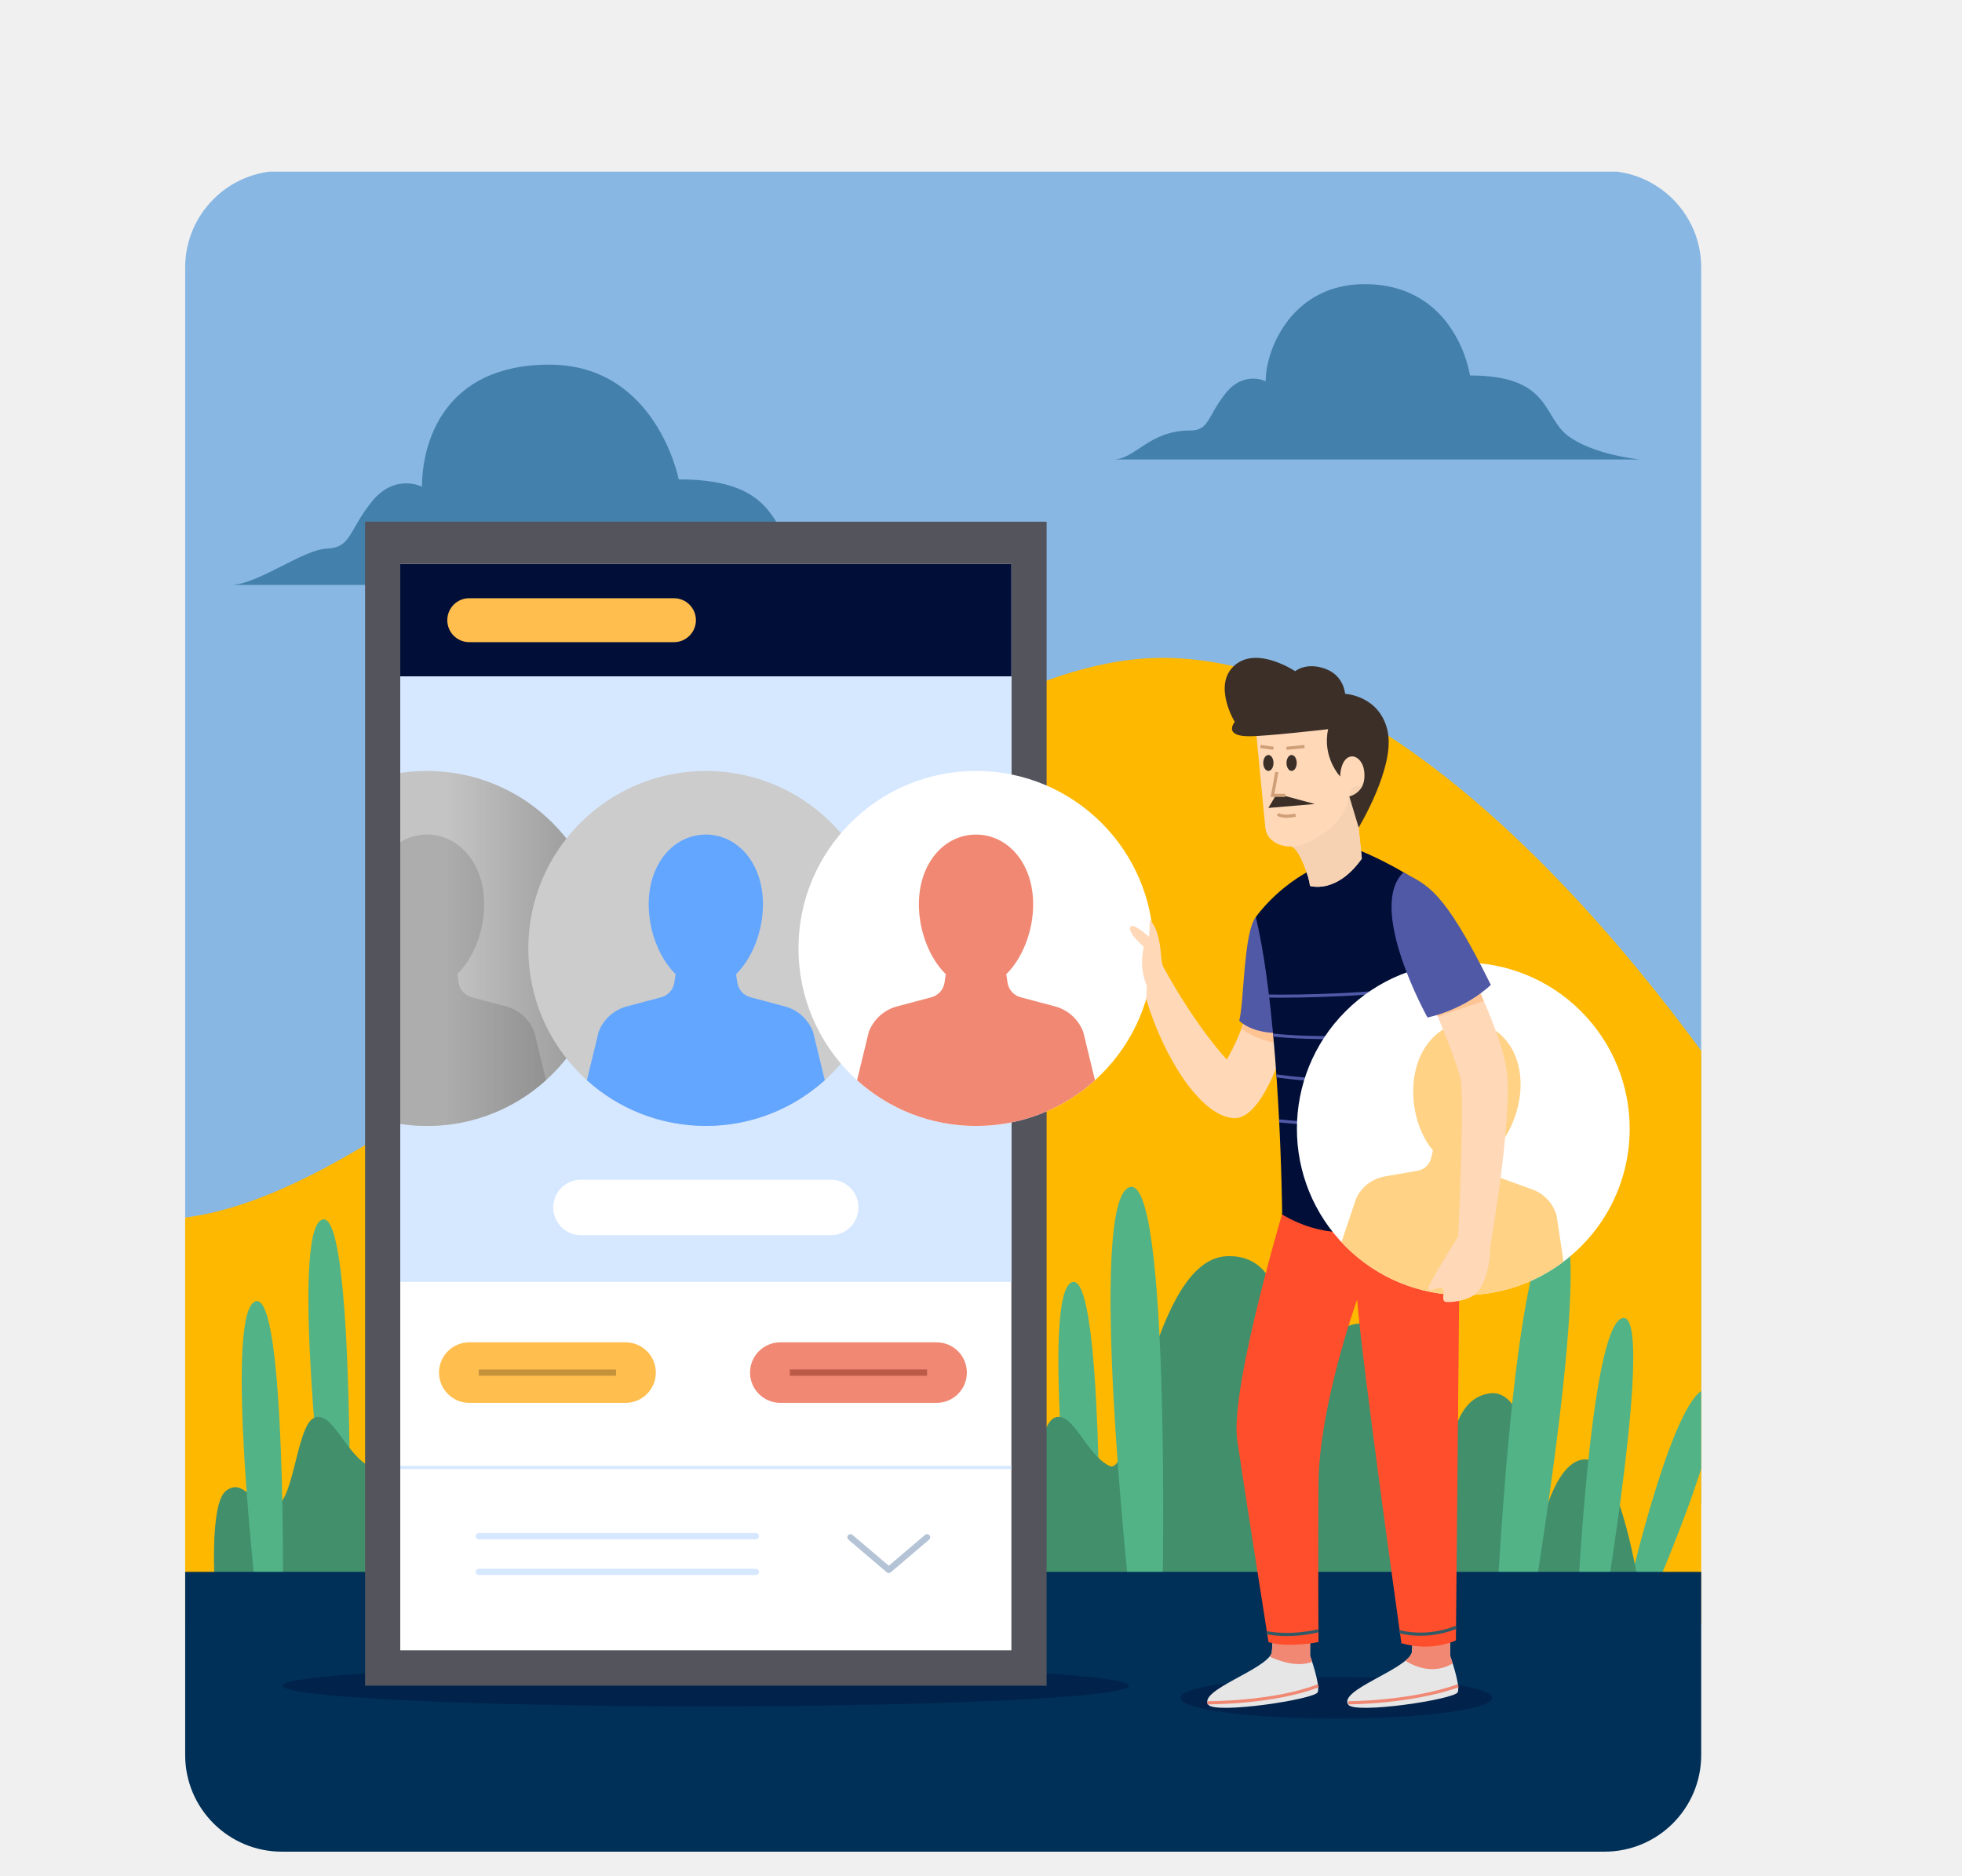
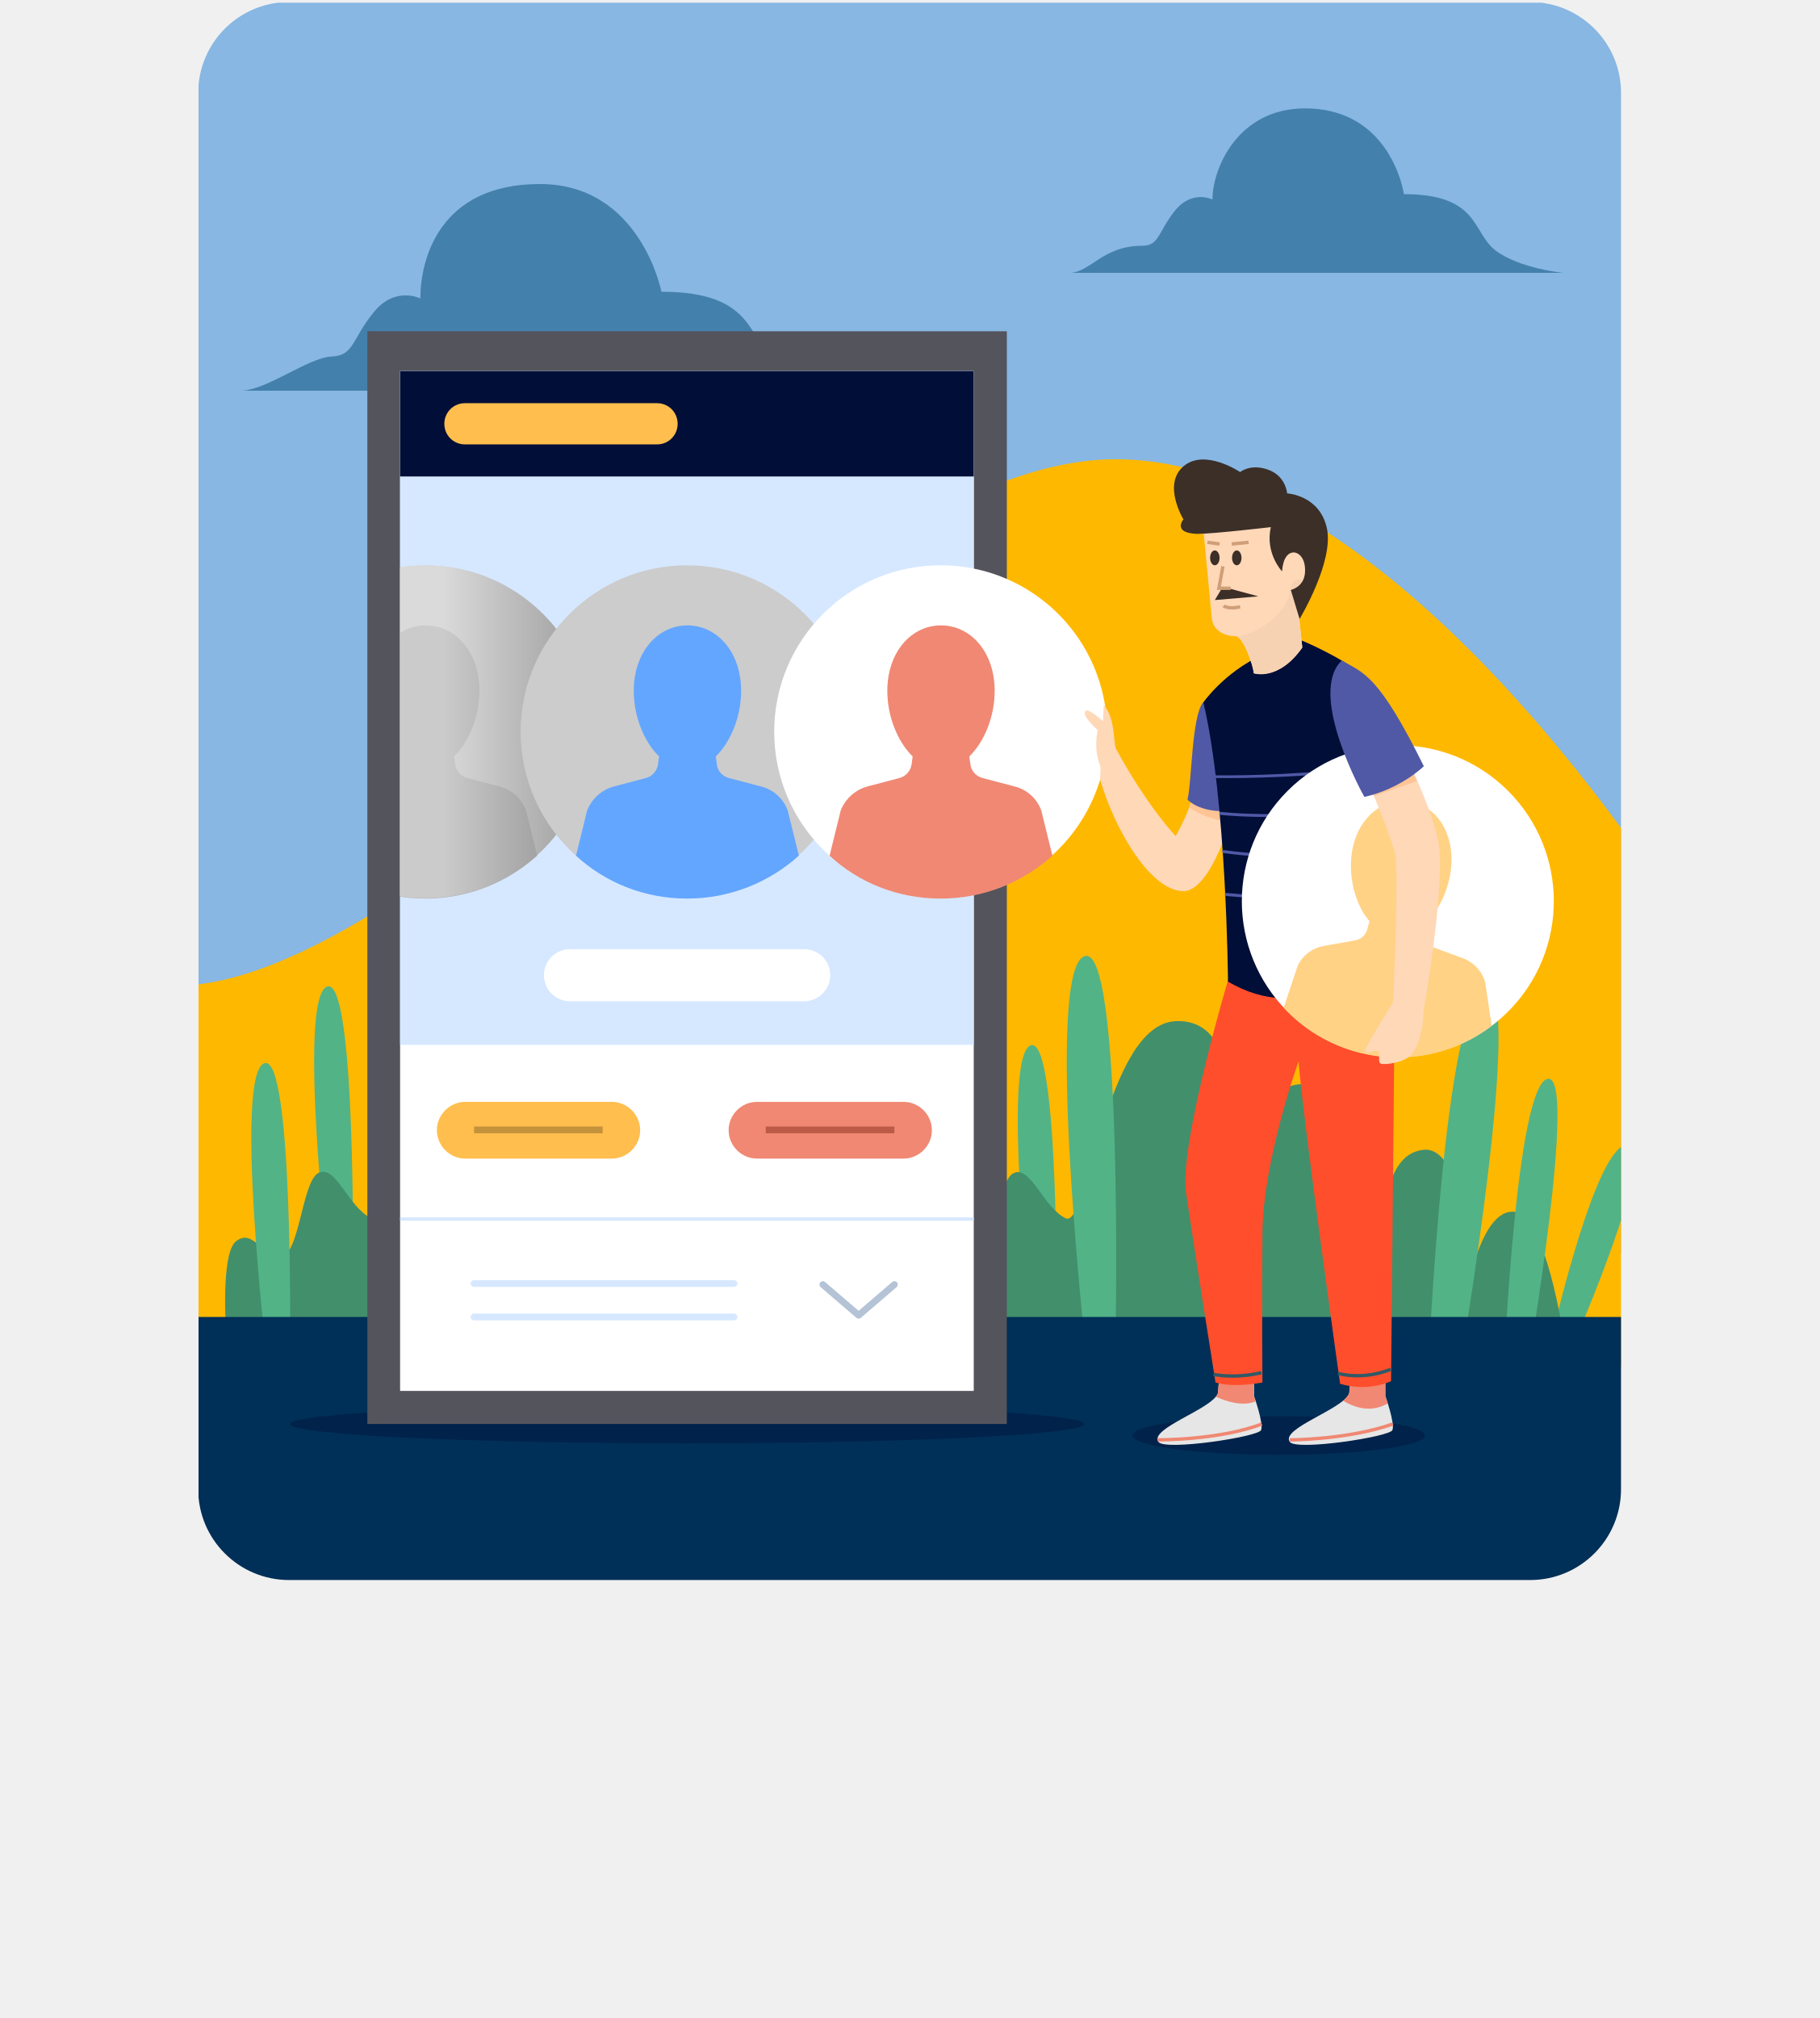
- <svg xmlns="http://www.w3.org/2000/svg" viewBox="0 0 624.93 597.58">
-   <defs>
-     <style>
-       .cls-1 {
-         fill: #ffb800;
-       }
- 
-       .cls-2 {
-         fill: #428f6c;
-       }
- 
-       .cls-3 {
-         clip-path: url(#clippath-2);
-       }
- 
-       .cls-3, .cls-4, .cls-5, .cls-6, .cls-7, .cls-8, .cls-9, .cls-10, .cls-11, .cls-12, .cls-13, .cls-14, .cls-15 {
-         fill: none;
-       }
- 
-       .cls-16 {
-         fill: #fff;
-       }
- 
-       .cls-17 {
-         fill: #4380ac;
-       }
- 
-       .cls-18 {
-         fill: #ffd285;
-       }
- 
-       .cls-19 {
-         fill: #002f57;
-       }
- 
-       .cls-20 {
-         fill: #3b2f27;
-       }
- 
-       .cls-21 {
-         fill: url(#linear-gradient);
-         mix-blend-mode: multiply;
-         opacity: .37;
-       }
- 
-       .cls-22 {
-         fill: #54545c;
-       }
- 
-       .cls-23 {
-         fill: #52b387;
-       }
- 
-       .cls-4, .cls-5, .cls-24, .cls-9, .cls-12, .cls-14, .cls-15 {
-         stroke-miterlimit: 10;
-       }
- 
-       .cls-4, .cls-7 {
-         stroke: #d6e8ff;
-       }
- 
-       .cls-5 {
-         stroke: #ba5a47;
-       }
- 
-       .cls-5, .cls-6, .cls-7, .cls-9 {
-         stroke-width: 2px;
-       }
- 
-       .cls-25 {
-         fill: #ffbe4d;
-       }
- 
-       .cls-26 {
-         fill: #5059a6;
-       }
- 
-       .cls-27 {
-         opacity: .11;
-       }
- 
-       .cls-28 {
-         fill: #e6e6e6;
-       }
- 
-       .cls-24 {
-         stroke: #000e38;
-       }
- 
-       .cls-24, .cls-29, .cls-30 {
-         fill: #000e38;
-       }
- 
-       .cls-31 {
-         fill: #ff4e2b;
-       }
- 
-       .cls-32 {
-         fill: #ffd8b8;
-       }
- 
-       .cls-33 {
-         fill: #f7d2b2;
-       }
- 
-       .cls-6 {
-         stroke: #b4c3d6;
-       }
- 
-       .cls-6, .cls-7 {
-         stroke-linecap: round;
-         stroke-linejoin: round;
-       }
- 
-       .cls-29 {
-         opacity: .39;
-       }
- 
-       .cls-34 {
-         fill: #63a6ff;
-       }
- 
-       .cls-8 {
-         isolation: isolate;
-       }
- 
-       .cls-35 {
-         fill: #87b7e2;
-       }
- 
-       .cls-9 {
-         stroke: #c4923b;
-       }
- 
-       .cls-36 {
-         fill: #adadad;
-       }
- 
-       .cls-37 {
-         fill: #ccc;
-       }
- 
-       .cls-11 {
-         clip-path: url(#clippath);
-       }
- 
-       .cls-12 {
-         stroke: #315a66;
-       }
- 
-       .cls-38 {
-         fill: #f08873;
-       }
- 
-       .cls-13 {
-         clip-path: url(#clippath-1);
-       }
- 
-       .cls-39 {
-         fill: #d6e8ff;
-       }
- 
-       .cls-40 {
-         fill: #ffc494;
-       }
- 
-       .cls-14 {
-         stroke: #cf9f78;
-       }
- 
-       .cls-41 {
-         fill: #c4c4c4;
-       }
- 
-       .cls-15 {
-         stroke: #f08873;
-       }
-     </style>
-     <clipPath id="clippath">
-       <rect class="cls-10" x="58.98" y="54.43" width="482.88" height="535.5" rx="30.79" ry="30.79" />
-     </clipPath>
-     <clipPath id="clippath-1">
-       <rect class="cls-10" x="58.98" y="54.68" width="482.88" height="535.5" />
-     </clipPath>
-     <clipPath id="clippath-2">
-       <rect class="cls-10" x="116.56" y="202.8" width="216.51" height="194.66" transform="translate(524.95 75.31) rotate(90)" />
-     </clipPath>
-     <linearGradient id="linear-gradient" x1="97.34" y1="-16040.81" x2="217.74" y2="-16040.81" gradientTransform="translate(0 -15738.64) scale(1 -1)" gradientUnits="userSpaceOnUse">
-       <stop offset=".37" stop-color="#fff" />
-       <stop offset="1" stop-color="#000" />
-     </linearGradient>
-   </defs>
-   <g class="cls-8">
-     <g id="Layer_1" data-name="Layer 1">
-       <g class="cls-11">
-         <g class="cls-13">
-           <rect class="cls-35" width="624.93" height="479.18" />
-           <path class="cls-1" d="m50.28,388.46c86.92,0,222.79-178.87,320-178.87s191.85,154.85,191.85,154.85v153.17H50.28v-129.16Z" />
-           <path class="cls-23" d="m519.09,504.86s14.72-63.58,25.11-62.45c10.39,1.13-17.58,65.48-17.58,65.48l-7.53-3.03Z" />
-           <path class="cls-23" d="m103.25,486.15s-10.77-93.39-.74-97.56c10.03-4.17,8.85,97.5,8.85,97.5l-8.11.06Z" />
-           <path class="cls-23" d="m342.12,506.07s-10.77-93.39-.74-97.56c10.03-4.17,8.85,97.5,8.85,97.5l-8.11.06Z" />
-           <path class="cls-2" d="m68.48,506.68h217.93s-5.91-39.92-16.15-41.63c-10.24-1.71-15.01,20.82-15.01,20.82,0,0-2.05-43.68-16.38-41.97-14.33,1.71-11.6,25.5-18.09,26.4-6.48.9-7.17-47.22-21.5-48.58-14.33-1.36-16.04,19.11-21.84,18.77-5.8-.34,1.36-41.29-22.52-40.27s-29.69,70.29-37.19,66.88c-7.51-3.41-11.94-18.09-17.74-15.36-5.8,2.73-6.48,29.35-13.31,28.32-6.82-1.02-9.21-9.21-14.67-5.12-5.46,4.09-3.53,31.73-3.53,31.73Z" />
-           <path class="cls-2" d="m304.28,506.68h217.93s-5.91-39.92-16.15-41.63c-10.24-1.71-15.01,20.82-15.01,20.82,0,0-2.05-43.68-16.38-41.97-14.33,1.71-11.6,25.5-18.09,26.4-6.48.9-7.17-47.22-21.5-48.58-14.33-1.36-16.04,19.11-21.84,18.77-5.8-.34,1.37-41.29-22.52-40.27-23.89,1.02-29.69,70.29-37.19,66.88-7.51-3.41-11.94-18.09-17.74-15.36-5.8,2.73-6.48,29.35-13.31,28.32-6.82-1.02-9.21-9.21-14.67-5.12-5.46,4.09-3.53,31.73-3.53,31.73Z" />
-           <path class="cls-23" d="m359.61,506.68s-13.24-123.01,0-128.4c13.24-5.39,10.68,128.4,10.68,128.4h-10.68Z" />
-           <path class="cls-23" d="m476.51,516.61s5.36-123.61,19.25-126.95c13.9-3.34-8.7,128.55-8.7,128.55l-10.55-1.6Z" />
-           <path class="cls-23" d="m502.16,516.4s4.07-93.92,14.63-96.46c10.56-2.54-6.61,97.68-6.61,97.68l-8.02-1.22Z" />
-           <path class="cls-23" d="m82,512.19s-10.77-93.39-.74-97.56c10.03-4.17,8.85,97.5,8.85,97.5l-8.11.06Z" />
-           <rect class="cls-19" x="50.28" y="500.79" width="500.26" height="96.8" />
-           <ellipse class="cls-29" cx="425.6" cy="540.93" rx="49.62" ry="6.57" />
-           <ellipse class="cls-29" cx="224.82" cy="537.06" rx="134.79" ry="6.57" />
-           <path class="cls-17" d="m73.73,186.35h210.37s-18.35-1.74-28.65-9.4c-10.3-7.66-6.76-24.22-39.27-24.22,0,0-7.08-36.55-41.21-36.55s-40.56,25.61-40.56,38.88c0,0-8.69-4.45-16.1,4.9-7.4,9.34-6.44,14.49-14.16,14.82s-21.73,11.27-30.42,11.59Z" />
-           <path class="cls-17" d="m354.84,146.38h167.44s-14.6-1.39-22.8-7.48-5.38-19.28-31.26-19.28c0,0-4.16-29.09-33.63-29.09-22.8,0-31.45,20.38-31.45,30.94,0,0-6.92-3.54-12.81,3.9s-5.12,11.79-11.27,11.79c-12.99,0-17.3,8.97-24.21,9.22Z" />
-           <rect class="cls-22" x="116.28" y="166.21" width="217.08" height="370.85" />
-           <rect class="cls-16" x="51.78" y="255.41" width="346.07" height="194.66" transform="translate(577.56 127.92) rotate(90)" />
-           <rect class="cls-39" x="110.48" y="196.71" width="228.69" height="194.66" transform="translate(518.87 69.23) rotate(90)" />
-           <rect class="cls-30" x="206.94" y="100.25" width="35.76" height="194.66" transform="translate(422.4 -27.23) rotate(90)" />
+ <svg xmlns="http://www.w3.org/2000/svg" xmlns:xlink="http://www.w3.org/1999/xlink" version="1.1" id="Layer_1" x="0px" y="0px" viewBox="0 0 538.9 597.6" style="enable-background:new 0 0 538.9 597.6;" xml:space="preserve">
+   <style type="text/css">
+ 	.st0{clip-path:url(#SVGID_00000160905473311721913080000011920148943781483164_);}
+ 	.st1{clip-path:url(#SVGID_00000118394558814060484990000014866573883430198194_);}
+ 	.st2{fill:#87B7E2;}
+ 	.st3{fill:#FFB800;}
+ 	.st4{fill:#52B387;}
+ 	.st5{fill:#428F6C;}
+ 	.st6{fill:#002F57;}
+ 	.st7{opacity:0.39;fill:#000E38;enable-background:new    ;}
+ 	.st8{fill:#4380AC;}
+ 	.st9{fill:#54545C;}
+ 	.st10{fill:#FFFFFF;}
+ 	.st11{fill:#D6E8FF;}
+ 	.st12{fill:#000E38;}
+ 	.st13{fill:none;stroke:#000E38;stroke-miterlimit:10;}
+ 	.st14{clip-path:url(#SVGID_00000127010962076910806180000017368015633509960093_);}
+ 	.st15{fill:#C4C4C4;}
+ 	.st16{fill:#ADADAD;}
+ 	.st17{opacity:0.37;fill:url(#SVGID_00000131326268366118837500000012424398193320347541_);enable-background:new    ;}
+ 	.st18{fill:none;}
+ 	.st19{fill:#CCCCCC;}
+ 	.st20{fill:#63A6FF;}
+ 	.st21{fill:#FFBE4D;}
+ 	.st22{fill:none;stroke:#C4923B;stroke-width:2;stroke-miterlimit:10;}
+ 	.st23{fill:#F08873;}
+ 	.st24{fill:none;stroke:#BA5A47;stroke-width:2;stroke-miterlimit:10;}
+ 	.st25{fill:none;stroke:#D6E8FF;stroke-miterlimit:10;}
+ 	.st26{fill:none;stroke:#D6E8FF;stroke-width:2;stroke-linecap:round;stroke-linejoin:round;}
+ 	.st27{fill:none;stroke:#B4C3D6;stroke-width:2;stroke-linecap:round;stroke-linejoin:round;}
+ 	.st28{fill:#FFD8B8;}
+ 	.st29{fill:#E6E6E6;}
+ 	.st30{fill:#FFC494;}
+ 	.st31{fill:#FF4E2B;}
+ 	.st32{fill:#5059A6;}
+ 	.st33{fill:#FFD285;}
+ 	.st34{fill:#3B2F27;}
+ 	.st35{fill:#F7D2B2;}
+ 	.st36{fill:none;stroke:#F08873;stroke-miterlimit:10;}
+ 	.st37{fill:none;stroke:#315A66;stroke-miterlimit:10;}
+ 	.st38{fill:none;stroke:#CF9F78;stroke-miterlimit:10;}
+ </style>
+   <g>
+     <g id="Layer_1_00000071530744154391774430000016050987060609667207_">
+       <g>
+         <defs>
+           <path id="SVGID_1_" d="M85.6,0.6h367.6c14.8,0,26.9,12,26.9,26.9V441c0,14.8-12,26.9-26.9,26.9H85.6c-14.8,0-26.9-12-26.9-26.9      V27.4C58.8,12.6,70.8,0.6,85.6,0.6z" />
+         </defs>
+         <clipPath id="SVGID_00000053534102236646399770000008721458815778792113_">
+           <use xlink:href="#SVGID_1_" style="overflow:visible;" />
+         </clipPath>
+         <g style="clip-path:url(#SVGID_00000053534102236646399770000008721458815778792113_);">
          <g>
-             <line class="cls-24" x1="139.82" y1="202.72" x2="150.92" y2="202.72" />
-             <line class="cls-24" x1="139.82" y1="199.29" x2="150.92" y2="199.29" />
-             <line class="cls-24" x1="139.82" y1="195.87" x2="150.92" y2="195.87" />
-             <line class="cls-24" x1="139.82" y1="192.45" x2="150.92" y2="192.45" />
-           </g>
-           <g class="cls-3">
-             <g>
+             <defs>
+               <rect id="SVGID_00000003086369033274924470000008327878606360724120_" x="58.8" y="0.8" width="421.3" height="467.3" />
+             </defs>
+             <clipPath id="SVGID_00000031199239970735648550000003711969225309042586_">
+               <use xlink:href="#SVGID_00000003086369033274924470000008327878606360724120_" style="overflow:visible;" />
+             </clipPath>
+             <g style="clip-path:url(#SVGID_00000031199239970735648550000003711969225309042586_);">
+               <rect x="7.3" y="-46.9" class="st2" width="545.3" height="418.1" />
+               <path class="st3" d="M51.2,292C127,292,245.6,136,330.4,136s167.4,135.1,167.4,135.1v133.6H51.2V292L51.2,292z" />
+               <path class="st4" d="M460.2,393.6c0,0,12.8-55.5,21.9-54.5s-15.3,57.1-15.3,57.1L460.2,393.6L460.2,393.6z" />
+               <path class="st4" d="M97.4,377.3c0,0-9.4-81.5-0.6-85.1c8.8-3.6,7.7,85.1,7.7,85.1L97.4,377.3z" />
+               <path class="st4" d="M305.8,394.7c0,0-9.4-81.5-0.6-85.1c8.8-3.6,7.7,85.1,7.7,85.1L305.8,394.7L305.8,394.7z" />
+               <path class="st5" d="M67,395.2h190.2c0,0-5.2-34.8-14.1-36.3C234.2,357.4,230,377,230,377s-1.8-38.1-14.3-36.6        c-12.5,1.5-10.1,22.3-15.8,23c-5.7,0.8-6.3-41.2-18.8-42.4s-14,16.7-19.1,16.4c-5.1-0.3,1.2-36-19.6-35.1        s-25.9,61.3-32.5,58.4c-6.6-3-10.4-15.8-15.5-13.4c-5.1,2.4-5.7,25.6-11.6,24.7c-6-0.9-8-8-12.8-4.5S67,395.2,67,395.2        L67,395.2z" />
+               <path class="st5" d="M272.8,395.2H463c0,0-5.2-34.8-14.1-36.3c-8.9-1.5-13.1,18.2-13.1,18.2s-1.8-38.1-14.3-36.6        c-12.5,1.5-10.1,22.3-15.8,23c-5.7,0.8-6.3-41.2-18.8-42.4c-12.5-1.2-14,16.7-19.1,16.4c-5.1-0.3,1.2-36-19.6-35.1        c-20.8,0.9-25.9,61.3-32.5,58.4c-6.6-3-10.4-15.8-15.5-13.4s-5.7,25.6-11.6,24.7c-6-0.9-8-8-12.8-4.5S272.8,395.2,272.8,395.2        L272.8,395.2z" />
+               <path class="st4" d="M321.1,395.2c0,0-11.6-107.3,0-112c11.6-4.7,9.3,112,9.3,112H321.1z" />
+               <path class="st4" d="M423.1,403.9c0,0,4.7-107.9,16.8-110.8c12.1-2.9-7.6,112.2-7.6,112.2L423.1,403.9z" />
+               <path class="st4" d="M445.5,403.7c0,0,3.6-82,12.8-84.2c9.2-2.2-5.8,85.2-5.8,85.2L445.5,403.7L445.5,403.7z" />
+               <path class="st4" d="M78.8,400c0,0-9.4-81.5-0.6-85.1s7.7,85.1,7.7,85.1L78.8,400z" />
+               <rect x="51.2" y="390" class="st6" width="436.5" height="84.5" />
+               <ellipse class="st7" cx="378.7" cy="425.1" rx="43.3" ry="5.7" />
+               <ellipse class="st7" cx="203.5" cy="421.7" rx="117.6" ry="5.7" />
+               <path class="st8" d="M71.6,115.7h183.6c0,0-16-1.5-25-8.2c-9-6.7-5.9-21.1-34.3-21.1c0,0-6.2-31.9-36-31.9        s-35.4,22.3-35.4,33.9c0,0-7.6-3.9-14,4.3c-6.5,8.1-5.6,12.6-12.4,12.9C91.4,105.9,79.2,115.4,71.6,115.7L71.6,115.7z" />
+               <path class="st8" d="M316.9,80.8H463c0,0-12.7-1.2-19.9-6.5c-7.2-5.3-4.7-16.8-27.3-16.8c0,0-3.6-25.4-29.3-25.4        c-19.9,0-27.4,17.8-27.4,27c0,0-6-3.1-11.2,3.4c-5.1,6.5-4.5,10.3-9.8,10.3C326.7,72.8,323,80.6,316.9,80.8L316.9,80.8z" />
+               <rect x="108.8" y="98.1" class="st9" width="189.4" height="323.6" />
+               <rect x="118.5" y="109.9" class="st10" width="169.9" height="302" />
+               <rect x="118.5" y="109.9" class="st11" width="169.9" height="199.5" />
+               <rect x="118.5" y="109.9" class="st12" width="169.9" height="31.2" />
              <g>
-                 <circle class="cls-41" cx="136.02" cy="302.17" r="56.55" />
-                 <path class="cls-36" d="m136.02,358.72c14.58,0,27.86-5.52,37.89-14.57l-3.73-15.37c-1.51-4.01-4.87-7.05-9.01-8.15l-10.94-2.91c-2.2-.59-3.84-2.42-4.18-4.67l-.4-2.68c5.14-5.03,8.57-13.69,8.57-22.25,0-13.2-8.15-22.23-18.2-22.23s-18.2,9.03-18.2,22.23c0,8.56,3.42,17.21,8.57,22.25l-.4,2.68c-.34,2.25-1.98,4.09-4.18,4.67l-10.94,2.91c-4.14,1.1-7.5,4.14-9.01,8.15l-3.73,15.37c10.03,9.06,23.31,14.57,37.89,14.57Z" />
+                 <line class="st13" x1="129.3" y1="130" x2="139" y2="130" />
+                 <line class="st13" x1="129.3" y1="127" x2="139" y2="127" />
+                 <line class="st13" x1="129.3" y1="124" x2="139" y2="124" />
+                 <line class="st13" x1="129.3" y1="121" x2="139" y2="121" />
              </g>
-               <circle class="cls-21" cx="136.02" cy="302.17" r="56.55" />
-               <path class="cls-27" d="m175.31,261.52c-9.09,11.06-14.55,25.22-14.55,40.65s5.46,29.59,14.55,40.65c10.64-10.28,17.26-24.69,17.26-40.65s-6.62-30.37-17.26-40.65Z" />
+               <g>
+                 <defs>
+                   <rect id="SVGID_00000105420978587335176190000001708207409832671662_" x="118.5" y="120.5" width="169.9" height="188.9" />
+                 </defs>
+                 <clipPath id="SVGID_00000111887410498739230730000008171766526479521959_">
+                   <use xlink:href="#SVGID_00000105420978587335176190000001708207409832671662_" style="overflow:visible;" />
+                 </clipPath>
+                 <g style="clip-path:url(#SVGID_00000111887410498739230730000008171766526479521959_);">
+                   <g>
+                     <g>
+                       <circle class="st15" cx="126" cy="216.7" r="49.3" />
+                       <path class="st16" d="M126,266.1c12.7,0,24.3-4.8,33.1-12.7l-3.3-13.4c-1.3-3.5-4.2-6.2-7.9-7.1l-9.5-2.5            c-1.9-0.5-3.4-2.1-3.6-4.1l-0.3-2.3c4.5-4.4,7.5-11.9,7.5-19.4c0-11.5-7.1-19.4-15.9-19.4s-15.9,7.9-15.9,19.4            c0,7.5,3,15,7.5,19.4l-0.3,2.3c-0.3,2-1.7,3.6-3.6,4.1l-9.5,2.5c-3.6,1-6.5,3.6-7.9,7.1l-3.3,13.4            C101.7,261.3,113.3,266.1,126,266.1L126,266.1z" />
+                     </g>
+                     <linearGradient id="SVGID_00000145050861558832711840000000429338660894148526_" gradientUnits="userSpaceOnUse" x1="92.231" y1="17035.379" x2="197.287" y2="17035.379" gradientTransform="matrix(1 0 0 1 0 -16818.641)">
+                       <stop offset="0.37" style="stop-color:#FFFFFF" />
+                       <stop offset="1" style="stop-color:#000000" />
+                     </linearGradient>
+                     <circle style="opacity:0.37;fill:url(#SVGID_00000145050861558832711840000000429338660894148526_);enable-background:new    ;" cx="126" cy="216.7" r="49.3" />
+                     <path class="st18" d="M160.3,181.3c-7.9,9.7-12.7,22-12.7,35.5s4.8,25.8,12.7,35.5c9.3-9,15.1-21.5,15.1-35.5           S169.5,190.2,160.3,181.3z" />
+                   </g>
+                 </g>
+               </g>
+               <g>
+                 <g>
+                   <circle class="st19" cx="203.5" cy="216.7" r="49.3" />
+                   <path class="st20" d="M203.5,266.1c12.7,0,24.3-4.8,33.1-12.7l-3.3-13.4c-1.3-3.5-4.2-6.2-7.9-7.1l-9.5-2.5          c-1.9-0.5-3.4-2.1-3.6-4.1l-0.3-2.3c4.5-4.4,7.5-11.9,7.5-19.4c0-11.5-7.1-19.4-15.9-19.4c-8.8,0-15.9,7.9-15.9,19.4          c0,7.5,3,15,7.5,19.4l-0.3,2.3c-0.3,2-1.7,3.6-3.6,4.1l-9.5,2.5c-3.6,1-6.5,3.6-7.9,7.1l-3.3,13.4          C179.2,261.3,190.7,266.1,203.5,266.1L203.5,266.1z" />
+                 </g>
+                 <path class="st18" d="M235.4,179.2c-8.8,10.1-14.1,23.2-14.1,37.6s5.3,27.5,14.1,37.6c10.6-9,17.4-22.5,17.4-37.6         S246.1,188.2,235.4,179.2z" />
+               </g>
+               <path class="st10" d="M238.2,296.5h-69.4c-4.3,0-7.7-3.5-7.7-7.7l0,0c0-4.3,3.5-7.7,7.7-7.7h69.4c4.3,0,7.7,3.5,7.7,7.7l0,0        C245.9,293,242.4,296.5,238.2,296.5z" />
+               <g>
+                 <g>
+                   <path class="st21" d="M181.2,343.1h-43.4c-4.6,0-8.4-3.8-8.4-8.4l0,0c0-4.6,3.8-8.4,8.4-8.4h43.4c4.6,0,8.4,3.8,8.4,8.4l0,0          C189.6,339.3,185.8,343.1,181.2,343.1z" />
+                   <line class="st22" x1="140.4" y1="334.6" x2="178.5" y2="334.6" />
+                 </g>
+                 <g>
+                   <path class="st23" d="M267.6,343.1h-43.4c-4.6,0-8.4-3.8-8.4-8.4l0,0c0-4.6,3.8-8.4,8.4-8.4h43.4c4.6,0,8.4,3.8,8.4,8.4l0,0          C276,339.3,272.2,343.1,267.6,343.1z" />
+                   <line class="st24" x1="226.8" y1="334.6" x2="264.9" y2="334.6" />
+                 </g>
+               </g>
+               <line class="st25" x1="118.5" y1="361" x2="288.4" y2="361" />
+               <g>
+                 <line class="st26" x1="140.4" y1="380.1" x2="217.4" y2="380.1" />
+                 <line class="st26" x1="140.4" y1="390" x2="217.4" y2="390" />
+                 <polyline class="st27" points="264.9,380.4 254.3,389.5 243.7,380.4        " />
+               </g>
+               <path class="st21" d="M194.6,131.6h-56.9c-3.4,0-6.1-2.7-6.1-6.1l0,0c0-3.4,2.7-6.1,6.1-6.1h56.9c3.4,0,6.1,2.7,6.1,6.1l0,0        C200.7,128.9,198,131.6,194.6,131.6z" />
+               <g>
+                 <circle class="st10" cx="278.6" cy="216.7" r="49.3" />
+                 <path class="st23" d="M278.6,266.1c12.7,0,24.3-4.8,33.1-12.7l-3.3-13.4c-1.3-3.5-4.2-6.2-7.9-7.1l-9.5-2.5         c-1.9-0.5-3.4-2.1-3.6-4.1l-0.3-2.3c4.5-4.4,7.5-11.9,7.5-19.4c0-11.5-7.1-19.4-15.9-19.4s-15.9,7.9-15.9,19.4         c0,7.5,3,15,7.5,19.4l-0.3,2.3c-0.3,2-1.7,3.6-3.6,4.1l-9.5,2.5c-3.6,1-6.5,3.6-7.9,7.1l-3.3,13.4         C254.2,261.3,265.8,266.1,278.6,266.1z" />
+               </g>
+               <path class="st28" d="M327.2,229.8c0,0-2-3.6-2.4-7.1c-0.4-3.5,0.3-6.5,0.3-6.5s-4.6-4-3.7-5.5c0.8-1.6,6.7,4.2,6.7,4.2        l2.2,6.5L327.2,229.8L327.2,229.8z" />
+               <g>
+                 <path class="st29" d="M371.4,407v6.4c0,0,2.9,8.1,2.1,10.1s-28.5,6.2-30.4,3.5c-2.8-4,15.9-9.7,17.6-14.4l0.5-5.6L371.4,407         L371.4,407z" />
+                 <path class="st29" d="M410.3,407v6.4c0,0,2.9,8.1,2.1,10.1s-28.5,6.2-30.4,3.5c-2.8-4,15.9-9.7,17.6-14.4l0.5-5.6L410.3,407         L410.3,407z" />
+                 <path class="st23" d="M361.2,407l-0.5,5.6c-0.1,0.3-0.3,0.7-0.6,1c3,1.4,7.9,3,11.8,1.4c-0.3-1-0.6-1.7-0.6-1.7V407         L361.2,407L361.2,407z" />
+                 <path class="st23" d="M400.1,407l-0.5,5.6c-0.3,0.7-0.9,1.4-1.8,2.2c2.8,1.7,7.9,3.9,13.2,0.8c-0.4-1.3-0.7-2.1-0.7-2.1V407         L400.1,407L400.1,407z" />
+                 <path class="st28" d="M326.9,208.8c3.5,3.8,2.8,11.3,3.6,12.9c9.4,17.3,17.7,25.9,17.7,25.9c4.5-8,5.2-12.5,5.2-12.5l13,1.3         c0,0-6.8,27.6-16,27.5s-19.8-16.9-24.6-33.1L326.9,208.8L326.9,208.8z" />
+                 <path class="st30" d="M352.3,239.1c1.9,1.4,6,3.7,12.1,4.3c1.3-4,2.1-7,2.1-7l-13-1.3C353.5,235.2,353.2,236.5,352.3,239.1z" />
+                 <path class="st31" d="M365.3,285l47.9-1.9l-1.2,125.9c0,0-6.5,3.3-15.1,0.8c0,0-10.9-77.5-12.3-95.5c0,0-10.6,29.5-10.7,51.1         c-0.2,21.6,0,44,0,44s-8.5,1.7-13.9,0c0,0-6.5-41-8.7-56C349,338.5,365.2,285,365.3,285L365.3,285z" />
+                 <path class="st18" d="M362.7,293.9c6.1,3.8,24.7,13.7,50.2,13.2l0.2-24l-47.9,1.9C365.3,285,364.2,288.5,362.7,293.9         L362.7,293.9z" />
+                 <path class="st32" d="M356.3,208c-3.4,4.3-3.3,23.8-4.6,28.8c0,0,3.5,3.9,12.2,3.4c0,0-1.9-17.9-3.5-24         C358.9,210.2,356.3,208,356.3,208L356.3,208z" />
+                 <path class="st18" d="M366.5,236.4l-3-0.3c-0.7-5.7-1.9-15.7-3-19.9c-1.6-6.1-4.2-8.2-4.2-8.2l2.7,48.2         C363.6,248.1,366.5,236.4,366.5,236.4z" />
+                 <path class="st12" d="M385.6,189.7c0,0,10.7,4.4,17.7,9.9c6.9,5.6,10.7,84.6,10.7,84.6c-11.7,2.7-27.8,19.6-50.3,6.5         c0,0-0.4-53.8-7.3-82.7c0,0,6.1-8.8,17.3-14C382,190,385.6,189.7,385.6,189.7L385.6,189.7z" />
+                 <g>
+                   <path class="st32" d="M410.8,239.3c0-0.3-0.1-0.6-0.1-0.8c-11.6,1.6-31.6,3.7-49.6,1.9c0,0.3,0.1,0.6,0.1,0.9          C379.2,243,399.2,241,410.8,239.3z" />
+                   <path class="st32" d="M359.9,229.6c0,0.3,0.1,0.6,0.1,0.8c9,0.1,28.1-0.1,49.5-3.1c0-0.3-0.1-0.6-0.1-0.8          C388,229.4,368.9,229.7,359.9,229.6L359.9,229.6z" />
+                   <path class="st32" d="M411.8,250.8c0-0.3,0-0.6-0.1-0.9c-19.5,4.9-40.1,3.1-49.7,1.8c0,0.3,0,0.6,0.1,0.9          C371.9,253.9,392.3,255.6,411.8,250.8L411.8,250.8z" />
+                   <path class="st32" d="M412.7,262.5c0-0.3,0-0.6-0.1-0.8c-9.6,2.3-26.7,5-49.8,2.7c0,0.3,0,0.6,0,0.9          c6.3,0.6,12.2,0.9,17.6,0.9C394.7,266,405.6,264.2,412.7,262.5L412.7,262.5z" />
+                 </g>
+                 <g>
+                   <ellipse transform="matrix(0.7071 -0.7071 0.7071 0.7071 -67.467 370.9005)" class="st10" cx="414" cy="266.9" rx="46.2" ry="46.2" />
+                   <path class="st33" d="M409.9,313c11.9,1,23.1-2.5,31.9-9.2l-1.9-12.8c-0.9-3.4-3.5-6.1-6.8-7.3l-8.7-3.2          c-1.8-0.6-3-2.3-3.1-4.1l-0.1-2.2c4.6-3.7,8-10.5,8.6-17.5c0.9-10.8-5-18.7-13.2-19.4c-8.2-0.7-15.5,6.1-16.4,16.8          c-0.6,7,1.6,14.3,5.4,18.7L405,275c-0.4,1.8-1.9,3.2-3.7,3.5l-9.1,1.6c-3.5,0.6-6.4,2.8-7.9,6l-4.1,12.3          C387.6,306.5,398.1,311.9,409.9,313L409.9,313z" />
+                 </g>
+                 <path class="st18" d="M395,224.7c3.2,5.8,13.8,25,14.6,29.5c1,5.3,1.4,46.9,1.4,46.9h6.3c0,0,3.9-40.7,3.2-49.2         c-0.5-6-8.5-22.1-13.1-30.9C403.1,221.7,398.9,223,395,224.7L395,224.7z" />
+                 <path class="st28" d="M405.7,232.8c0,0,6.3,14.8,7.5,20.1c1.2,5.3-0.6,43.9-0.6,43.9s-8.1,12.9-8.3,14.4s2.8-0.5,3.8,0         c1,0.5-0.3,3.4,0.9,3.8c1.2,0.4,7-0.3,9-2.7c2-2.4,3.5-6.9,3.6-12.8c0,0,6-33.6,4.7-48.1c-0.8-8.5-8.4-24.3-8.4-24.3         L405.7,232.8L405.7,232.8z" />
+                 <path class="st30" d="M417.8,227.1l-12.1,5.7c0,0,0.5,1.1,1.2,2.9c2-0.7,7.5-2.5,12.8-4.4         C418.6,228.8,417.8,227.1,417.8,227.1L417.8,227.1z" />
+                 <path class="st28" d="M356.3,155.7c0,0,2.2,23.3,2.6,27.4s4.7,5.4,7,5.3c2.3-0.1,5.4,9.1,5.4,11c0,0,7.3,2.5,14.4-7.6         l-0.9-8.6c0,0,5.7-13.4,4.4-20.2s-7-13.6-15.4-14.1C365.5,148.3,356.3,155.7,356.3,155.7L356.3,155.7z" />
+                 <polygon class="st34" points="363.8,174.2 372.7,176.6 359.8,177.7 361.9,174.2        " />
+                 <path class="st35" d="M371.3,199.3c0,0,7.3,2.5,14.4-7.6l-0.9-8.6c0,0,1.9-4.5,3.3-9.6c-2.6-2.3-5.1-3.2-5.9,1         c-1.5,8.7-11.5,13.7-16,14C368.5,189.1,371.4,197.6,371.3,199.3L371.3,199.3z" />
+                 <path class="st34" d="M350.5,153.8c0,0-6.3-10.3,0-15.7c6.3-5.4,16.8,1.7,16.8,1.7s3-2.6,8.3-0.7c5.3,1.9,5.6,7,5.6,7         s9.7,0.5,11.8,10.4c2.1,9.9-8.1,26.8-8.1,26.8l-2.6-8.6c0,0,3.9-0.8,4.2-5.1c0.3-4.3-1.9-6.1-3.5-6c-1.5,0.1-3,1.6-3.3,5.6         c0,0-5.1-5.4-3.3-13.1c0,0-17,2-21.9,2C347.1,157.8,350.5,153.8,350.5,153.8L350.5,153.8z" />
+                 <path class="st32" d="M397.4,195.6c6.4,3.7,10.8,4,24.3,31.3c0,0-6.6,6.6-17.6,9.1C404,235.9,387,205.5,397.4,195.6         L397.4,195.6z" />
+                 <path class="st36" d="M382,426.4c0,0,17.2,0,30.5-4.7" />
+                 <path class="st36" d="M342.9,426.4c0,0,18.3,0.1,30.8-4.7" />
+                 <path class="st18" d="M368.6,410.2c2.9-0.2,5.1-0.7,5.1-0.7s-0.2-22.4,0-44s10.7-51.1,10.7-51.1s-13.9,26.3-17.3,45.7         C364.3,376.7,367.6,403.2,368.6,410.2L368.6,410.2z" />
+                 <path class="st37" d="M396.3,406.7c0,0,7.1,2.2,15.6-1.2" />
+                 <path class="st37" d="M359.4,407c0,0,6,1.4,14.2-0.5" />
+                 <polyline class="st38" points="362.2,167.7 361,174.2 364.5,174.2        " />
+                 <path class="st38" d="M362.4,179.4c0,0,1.2,1.1,4.9,0.3" />
+                 <ellipse class="st34" cx="366.3" cy="165.2" rx="1.4" ry="2.2" />
+                 <ellipse class="st34" cx="359.8" cy="165.2" rx="1.4" ry="2.2" />
+                 <line class="st38" x1="364.8" y1="161.1" x2="369.8" y2="160.6" />
+                 <line class="st38" x1="361.2" y1="161.1" x2="357.6" y2="160.6" />
+               </g>
            </g>
-           </g>
-           <g>
-             <g>
-               <circle class="cls-37" cx="224.82" cy="302.17" r="56.55" />
-               <path class="cls-34" d="m224.82,358.72c14.58,0,27.86-5.52,37.89-14.57l-3.73-15.37c-1.51-4.01-4.87-7.05-9.01-8.15l-10.94-2.91c-2.2-.59-3.84-2.42-4.18-4.67l-.4-2.68c5.14-5.03,8.57-13.69,8.57-22.25,0-13.2-8.15-22.23-18.2-22.23s-18.2,9.03-18.2,22.23c0,8.56,3.42,17.21,8.57,22.25l-.4,2.68c-.34,2.25-1.98,4.09-4.18,4.67l-10.94,2.91c-4.14,1.1-7.5,4.14-9.01,8.15l-3.73,15.37c10.03,9.06,23.31,14.57,37.89,14.57Z" />
-             </g>
-             <path class="cls-27" d="m261.47,259.12c-10.04,11.52-16.14,26.57-16.14,43.05s6.1,31.53,16.14,43.05c12.17-10.37,19.9-25.8,19.9-43.05s-7.73-32.68-19.9-43.05Z" />
-           </g>
-           <path class="cls-16" d="m264.59,393.53h-79.54c-4.88,0-8.84-3.96-8.84-8.84h0c0-4.88,3.96-8.84,8.84-8.84h79.54c4.88,0,8.84,3.96,8.84,8.84h0c0,4.88-3.96,8.84-8.84,8.84Z" />
-           <g>
-             <g>
-               <path class="cls-25" d="m199.25,446.94h-49.78c-5.32,0-9.64-4.32-9.64-9.64h0c0-5.32,4.32-9.64,9.64-9.64h49.78c5.32,0,9.64,4.32,9.64,9.64h0c0,5.32-4.32,9.64-9.64,9.64Z" />
-               <line class="cls-9" x1="152.51" y1="437.3" x2="196.21" y2="437.3" />
-             </g>
-             <g>
-               <path class="cls-38" d="m298.32,446.94h-49.78c-5.32,0-9.64-4.32-9.64-9.64h0c0-5.32,4.32-9.64,9.64-9.64h49.78c5.32,0,9.64,4.32,9.64,9.64h0c0,5.32-4.32,9.64-9.64,9.64Z" />
-               <line class="cls-5" x1="251.58" y1="437.3" x2="295.28" y2="437.3" />
-             </g>
-           </g>
-           <line class="cls-4" x1="127.49" y1="467.53" x2="322.15" y2="467.53" />
-           <g>
-             <line class="cls-7" x1="152.51" y1="489.42" x2="240.75" y2="489.42" />
-             <line class="cls-7" x1="152.51" y1="500.79" x2="240.75" y2="500.79" />
-             <polyline class="cls-6" points="295.28 489.77 283.09 500.15 270.89 489.77" />
-           </g>
-           <path class="cls-25" d="m214.66,204.59h-65.19c-3.87,0-7-3.13-7-7h0c0-3.87,3.13-7,7-7h65.19c3.87,0,7,3.13,7,7h0c0,3.87-3.13,7-7,7Z" />
-           <g>
-             <circle class="cls-16" cx="310.88" cy="302.17" r="56.55" />
-             <path class="cls-38" d="m310.88,358.72c14.58,0,27.86-5.52,37.89-14.57l-3.73-15.37c-1.51-4.01-4.87-7.05-9.01-8.15l-10.94-2.91c-2.2-.59-3.84-2.42-4.18-4.67l-.4-2.68c5.14-5.03,8.57-13.69,8.57-22.25,0-13.2-8.15-22.23-18.2-22.23s-18.2,9.03-18.2,22.23c0,8.56,3.42,17.21,8.57,22.25l-.4,2.68c-.34,2.25-1.98,4.09-4.18,4.67l-10.94,2.91c-4.14,1.1-7.5,4.14-9.01,8.15l-3.73,15.37c10.03,9.06,23.31,14.57,37.89,14.57Z" />
-           </g>
-           <path class="cls-32" d="m366.65,317.19s-2.25-4.14-2.74-8.13c-.48-3.98.4-7.4.4-7.4,0,0-5.23-4.55-4.27-6.36s7.73,4.83,7.73,4.83l2.51,7.46-3.63,9.6Z" />
-           <g>
-             <path class="cls-28" d="m417.29,520.18v7.33s3.32,9.29,2.44,11.6c-.88,2.31-32.71,7.06-34.87,4-3.26-4.61,18.18-11.06,20.21-16.48l.54-6.44h11.67Z" />
-             <path class="cls-28" d="m461.89,520.18v7.33s3.32,9.29,2.44,11.6c-.88,2.31-32.71,7.06-34.87,4-3.26-4.61,18.18-11.06,20.21-16.48l.54-6.44h11.67Z" />
-             <path class="cls-38" d="m405.62,520.18l-.54,6.44c-.14.38-.39.77-.71,1.16,3.41,1.56,9.06,3.46,13.57,1.66-.37-1.15-.65-1.94-.65-1.94v-7.33h-11.67Z" />
-             <path class="cls-38" d="m450.22,520.18l-.54,6.44c-.3.81-1.04,1.63-2.05,2.48,3.19,1.98,9.06,4.43,15.08.87-.45-1.44-.82-2.46-.82-2.46v-7.33h-11.67Z" />
-             <path class="cls-32" d="m366.25,293.05c4.04,4.35,3.19,13,4.18,14.81,10.77,19.77,20.34,29.71,20.34,29.71,5.15-9.14,5.95-14.29,5.95-14.29l14.92,1.45s-7.81,31.68-18.39,31.5c-10.58-.18-22.64-19.37-28.15-37.91l1.15-25.26Z" />
-             <path class="cls-40" d="m395.39,327.79c2.18,1.57,6.86,4.27,13.9,4.93,1.5-4.58,2.35-7.99,2.35-7.99l-14.92-1.45s-.25,1.57-1.33,4.51Z" />
-             <path class="cls-31" d="m410.24,380.44l54.85-2.17-1.36,144.34s-7.42,3.8-17.36.9c0,0-12.48-88.81-14.11-109.44,0,0-12.12,33.83-12.3,58.61-.18,24.78,0,50.47,0,50.47,0,0-9.77,1.99-15.92,0,0,0-7.42-47.03-9.95-64.21-2.53-17.18,16.14-78.5,16.14-78.5Z" />
-             <path class="cls-27" d="m407.26,390.64c7.04,4.34,28.31,15.66,57.57,15.09l.26-27.46-54.85,2.17s-1.21,3.98-2.98,10.2Z" />
-             <path class="cls-26" d="m399.99,292.17c-3.91,4.97-3.73,27.22-5.27,33.01,0,0,3.98,4.43,14.02,3.89,0,0-2.17-20.53-3.98-27.49-1.81-6.96-4.77-9.41-4.77-9.41Z" />
-             <path class="cls-27" d="m411.64,324.73l-3.42-.33c-.75-6.48-2.19-17.96-3.46-22.82-1.81-6.96-4.77-9.41-4.77-9.41l3.12,55.28c5.22-9.32,8.53-22.72,8.53-22.72Z" />
-             <path class="cls-30" d="m433.53,271.13s12.3,5.02,20.26,11.4c7.96,6.38,12.3,97,12.3,97-13.39,3.08-31.84,22.43-57.7,7.42,0,0-.5-61.68-8.39-94.78,0,0,6.94-10.13,19.78-16.1,9.68-4.5,13.75-4.94,13.75-4.94Z" />
-             <g>
-               <path class="cls-26" d="m462.42,328.05c-.03-.32-.06-.64-.09-.96-13.29,1.89-36.17,4.28-56.85,2.21.03.33.06.65.09.98,20.71,2.04,43.55-.34,56.85-2.23Z" />
-               <path class="cls-26" d="m404.16,316.86c.04.32.08.64.12.97,10.34.12,32.18-.16,56.69-3.61-.04-.32-.08-.64-.11-.96-24.56,3.46-46.43,3.73-56.69,3.6Z" />
-               <path class="cls-26" d="m463.58,341.21c-.03-.33-.05-.65-.08-.98-22.34,5.58-45.91,3.56-56.96,2.07.02.33.05.66.07.98,11.19,1.5,34.67,3.47,56.98-2.07Z" />
-               <path class="cls-26" d="m464.58,354.56c-.02-.32-.05-.65-.07-.97-11.01,2.69-30.62,5.75-57.11,3.04.02.33.03.66.05.98,7.26.74,14.01,1.05,20.21,1.05,16.35,0,28.86-2.13,36.92-4.09Z" />
-             </g>
-             <g>
-               <circle class="cls-16" cx="466.09" cy="359.65" r="53" transform="translate(-117.8 434.91) rotate(-45)" />
-               <path class="cls-18" d="m461.45,412.45c13.61,1.2,26.47-2.87,36.57-10.5l-2.22-14.66c-1.08-3.87-3.97-6.98-7.75-8.35l-9.98-3.62c-2.01-.73-3.39-2.58-3.52-4.71l-.15-2.53c5.22-4.28,9.12-12.08,9.82-20.07,1.08-12.33-5.78-21.43-15.17-22.25s-17.73,6.94-18.81,19.27c-.7,7.99,1.79,16.35,6.18,21.47l-.59,2.47c-.5,2.07-2.18,3.65-4.28,4.02l-10.46,1.82c-3.96.69-7.34,3.25-9.08,6.87l-4.74,14.04c8.62,9.28,20.57,15.52,34.18,16.71Z" />
-             </g>
-             <path class="cls-27" d="m444.28,311.35c3.68,6.6,15.82,28.67,16.78,33.85,1.13,6.12,1.59,53.76,1.59,53.76h7.26s4.51-46.68,3.7-56.34c-.57-6.86-9.73-25.31-15-35.44-5.02.71-9.83,2.13-14.33,4.16Z" />
-             <path class="cls-32" d="m456.59,320.57s7.24,17,8.59,23.06c1.36,6.06-.72,50.29-.72,50.29,0,0-9.32,14.74-9.5,16.46-.18,1.72,3.17-.63,4.34,0,1.18.63-.36,3.89.99,4.34,1.36.45,8.05-.36,10.31-3.08,2.26-2.71,3.98-7.87,4.07-14.65,0,0,6.87-38.53,5.34-55.08-.9-9.73-9.59-27.86-9.59-27.86l-13.84,6.51Z" />
-             <path class="cls-40" d="m470.43,314.06l-13.84,6.51s.56,1.31,1.39,3.33c2.25-.76,8.55-2.89,14.63-5.02-1.26-2.91-2.18-4.82-2.18-4.82Z" />
-             <path class="cls-32" d="m399.99,232.23s2.56,26.73,3.03,31.41c.47,4.68,5.38,6.17,8.02,6.04,2.65-.14,6.24,10.45,6.17,12.55,0,0,8.34,2.85,16.55-8.68l-1.02-9.9s6.51-15.33,5.09-23.2c-1.42-7.87-8.07-15.6-17.7-16.14-9.63-.54-20.15,7.94-20.15,7.94Z" />
-             <polygon class="cls-20" points="408.62 253.4 418.8 256.15 404 257.4 406.37 253.4 408.62 253.4" />
-             <path class="cls-33" d="m417.22,282.22s8.34,2.85,16.55-8.68l-1.02-9.9s2.19-5.16,3.75-11.02c-2.98-2.61-5.89-3.63-6.74,1.12-1.77,10-13.17,15.65-18.37,15.99,2.6.72,5.89,10.49,5.82,12.5Z" />
-             <path class="cls-20" d="m393.28,229.99s-7.19-11.8,0-18.04c7.19-6.24,19.26,1.9,19.26,1.9,0,0,3.39-2.98,9.5-.81,6.1,2.17,6.38,8,6.38,8,0,0,11.12.54,13.57,11.94,2.44,11.4-9.23,30.66-9.23,30.66l-2.98-9.9s4.43-.95,4.79-5.83c.36-4.88-2.22-7.01-3.98-6.92-1.76.09-3.48,1.85-3.75,6.38,0,0-5.79-6.2-3.8-15.06,0,0-19.48,2.26-25.14,2.26-8.5,0-4.61-4.57-4.61-4.57Z" />
-             <path class="cls-26" d="m447.03,277.92c7.39,4.21,12.36,4.57,27.83,35.86,0,0-7.51,7.51-20.17,10.4,0,0-19.48-34.92-7.66-46.26Z" />
-             <path class="cls-15" d="m429.47,542.5s19.69,0,35.01-5.43" />
-             <path class="cls-15" d="m384.58,542.5s21.01.12,35.3-5.43" />
-             <path class="cls-27" d="m414.08,523.92c3.32-.24,5.88-.76,5.88-.76,0,0-.18-25.69,0-50.47.18-24.78,12.3-58.61,12.3-58.61,0,0-15.95,30.1-19.82,52.32-3.33,19.12.5,49.44,1.63,57.52Z" />
-             <path class="cls-12" d="m445.86,519.86s8.19,2.47,17.92-1.39" />
-             <path class="cls-12" d="m403.57,520.18s6.85,1.59,16.31-.62" />
-             <polyline class="cls-14" points="406.69 245.97 405.32 253.4 409.35 253.4" />
-             <path class="cls-14" d="m406.99,259.41s1.41,1.21,5.66.3" />
-             <ellipse class="cls-20" cx="411.4" cy="243.07" rx="1.63" ry="2.54" />
-             <ellipse class="cls-20" cx="404" cy="243.07" rx="1.63" ry="2.54" />
-             <line class="cls-14" x1="409.77" y1="238.4" x2="415.5" y2="237.84" />
-             <line class="cls-14" x1="405.63" y1="238.4" x2="401.46" y2="237.84" />
          </g>
        </g>
      </g>
    </g>
  </g>
</svg>
